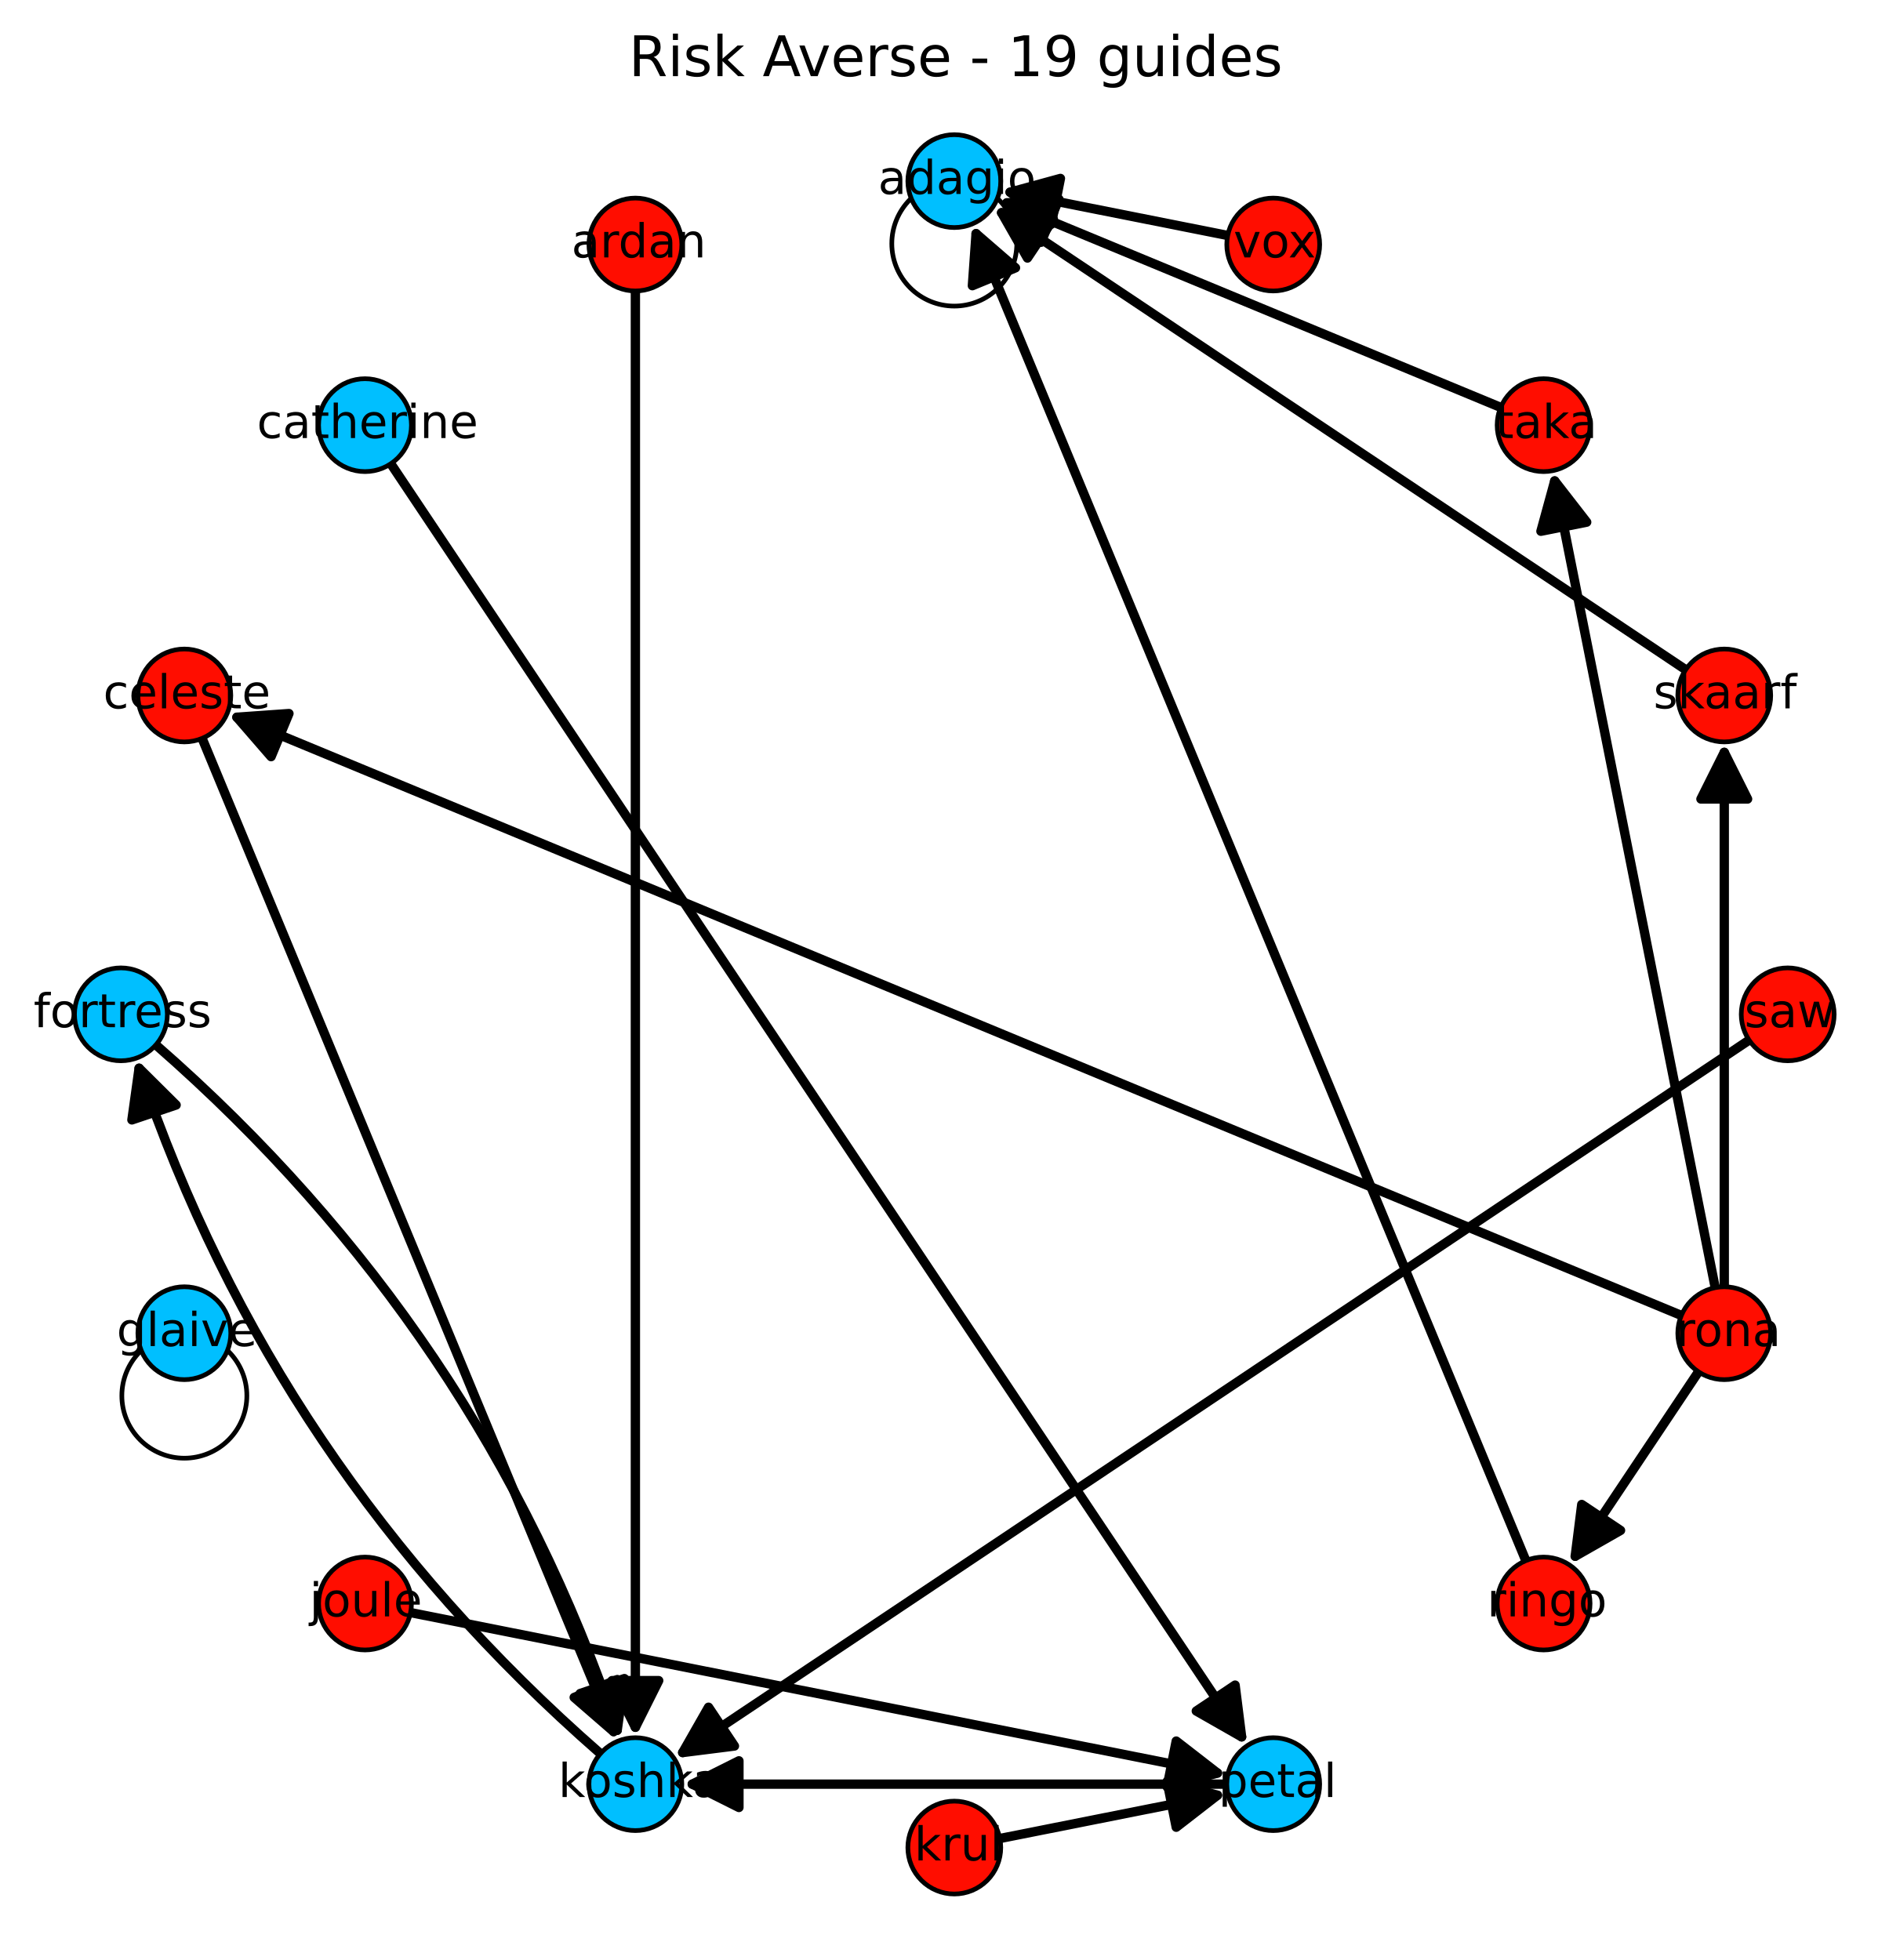
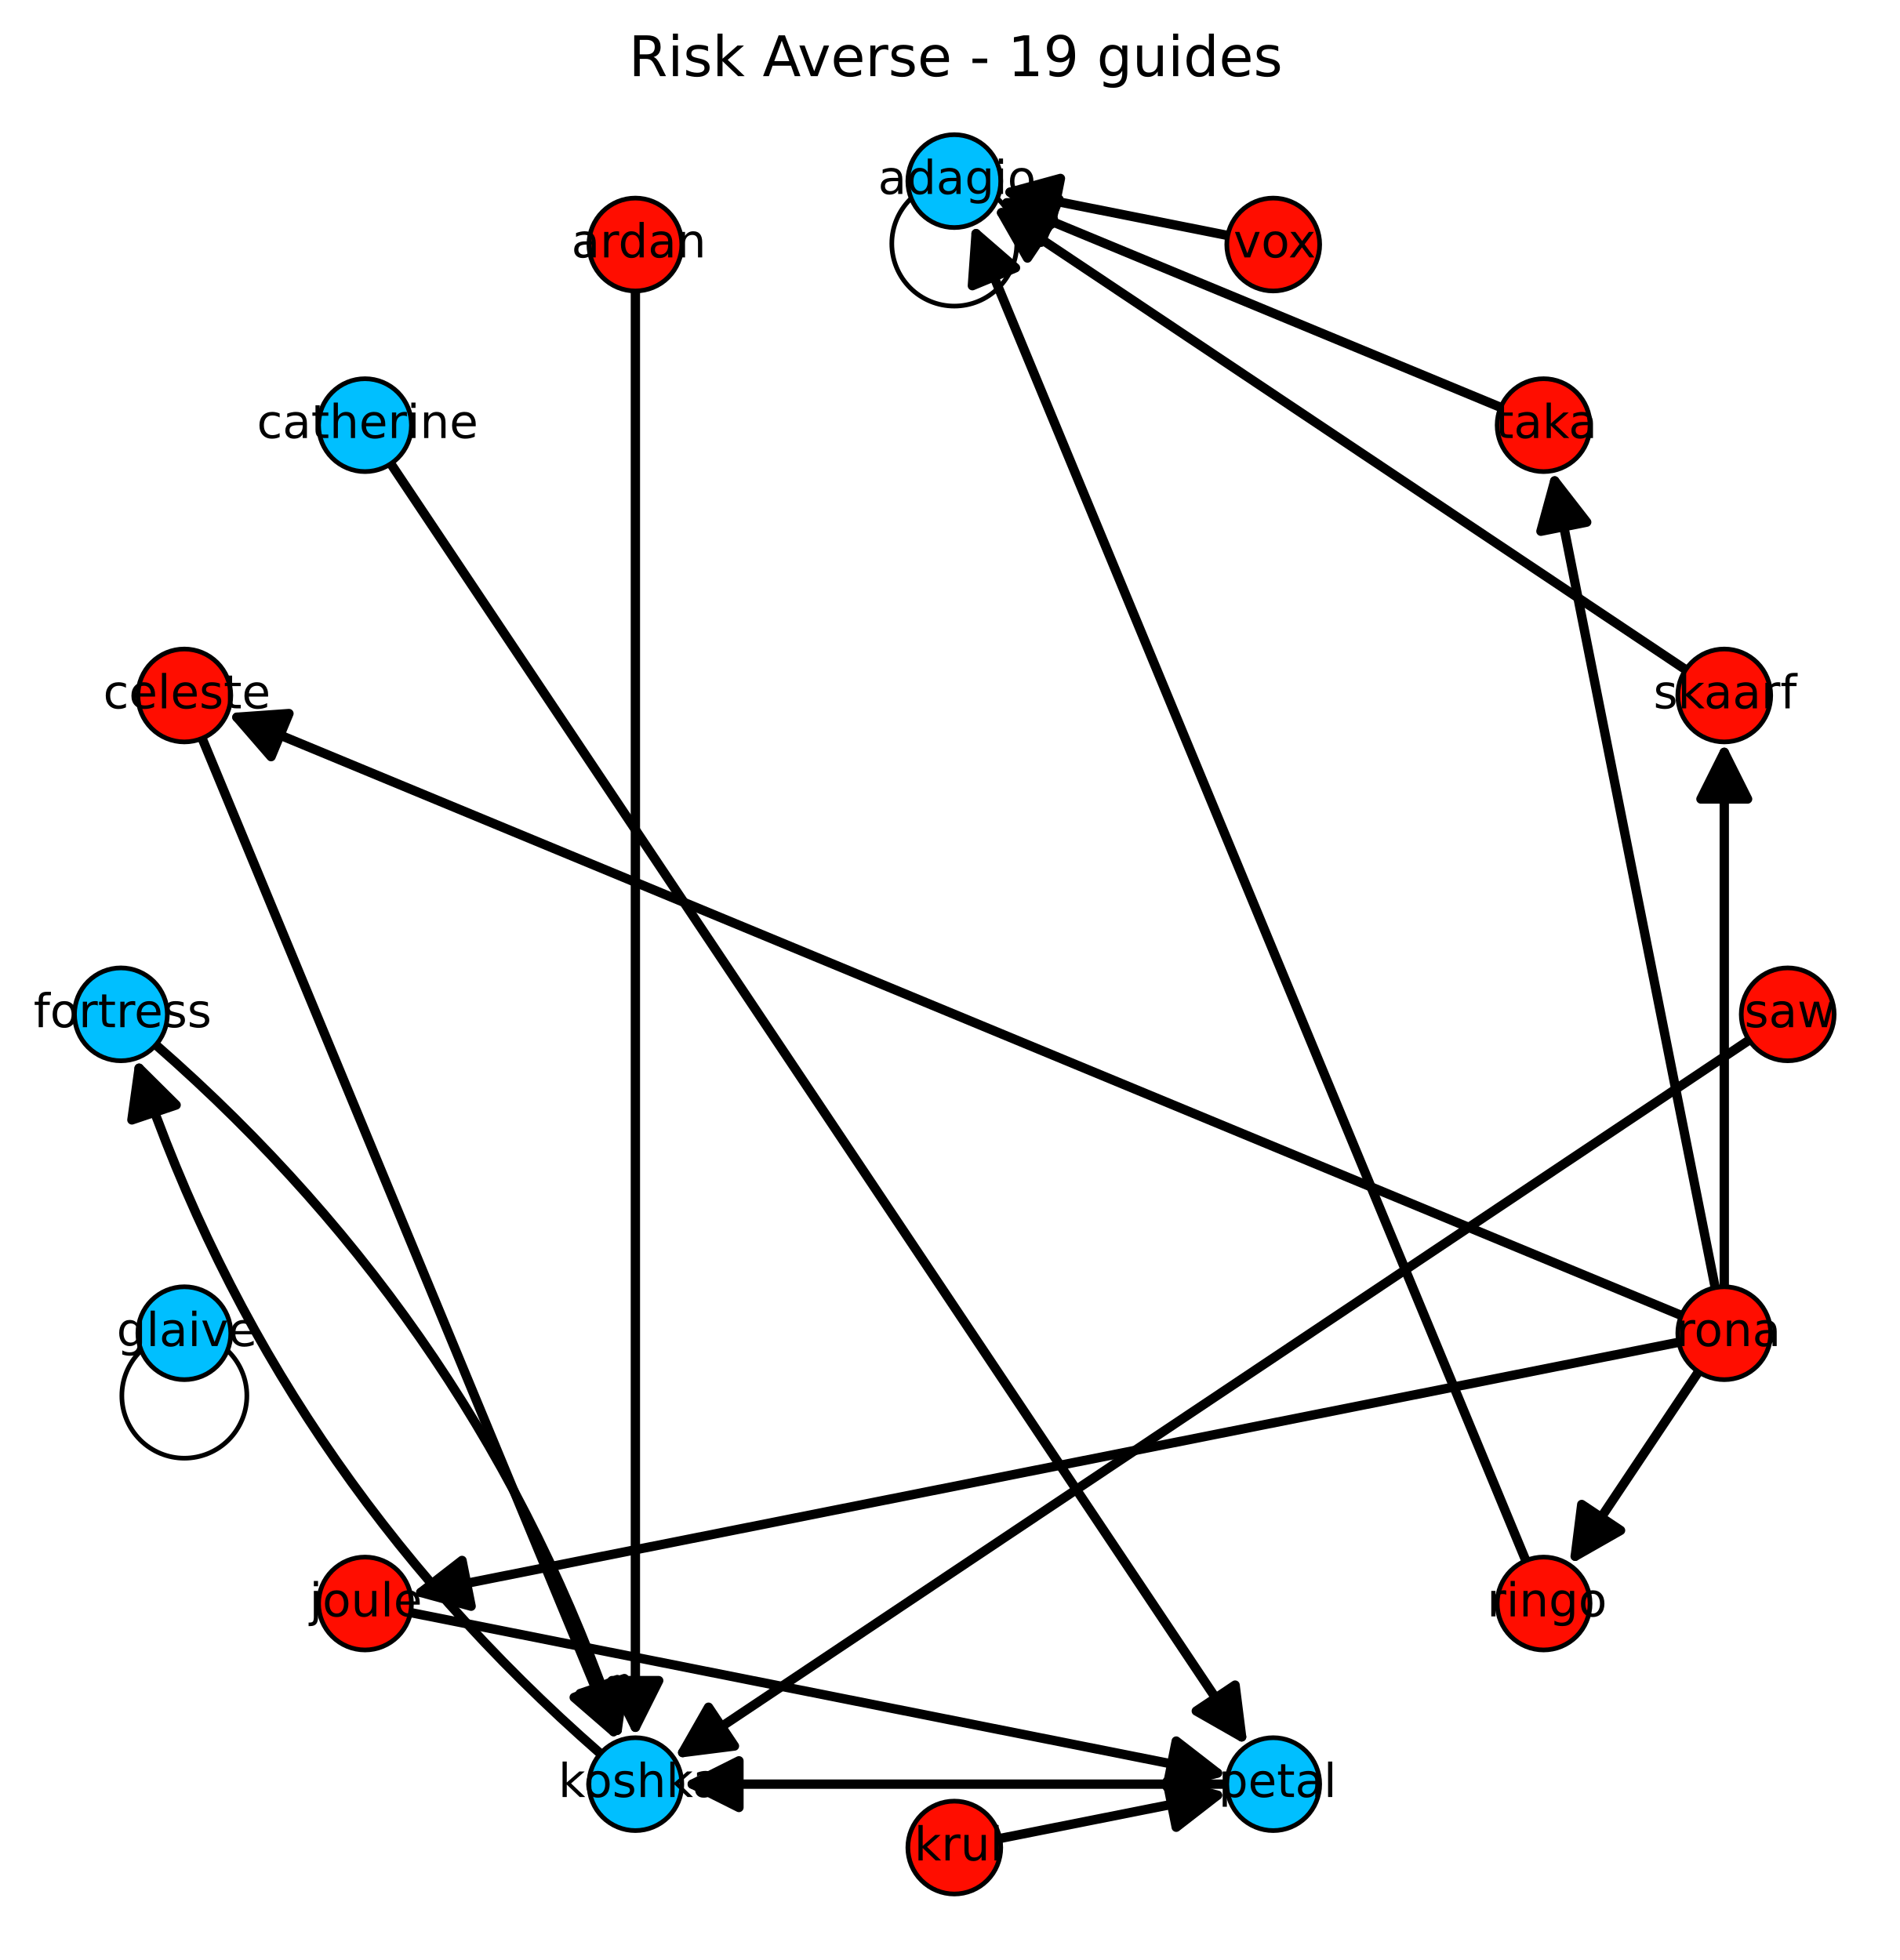
<svg xmlns="http://www.w3.org/2000/svg" xmlns:xlink="http://www.w3.org/1999/xlink" height="420pt" version="1.1" viewBox="0 0 407 420" width="407pt">
  <defs>
    <style type="text/css">
*{stroke-linecap:butt;stroke-linejoin:round;}
  </style>
  </defs>
  <g id="figure_1">
    <g id="patch_1">
      <path d=" M0 420.598 L407.695 420.598 L407.695 0 L0 0 z " style="fill:#ffffff;" />
    </g>
    <g id="axes_1">
      <g id="patch_2">
        <path d=" M8.415 413.398 L400.495 413.398 L400.495 21.318 L8.415 21.318 z " style="fill:#ffffff;" />
      </g>
      <g id="patch_3">
        <path clip-path="url(#pc581fc927e)" d=" M33.399 223.904 Q103.285 284.958 132.232 370.77" style="fill:none;stroke:#000000;stroke-linecap:round;stroke-width:2.0;" />
        <path clip-path="url(#pc581fc927e)" d=" M133.774 359.696 L132.232 370.77 L124.298 362.893 L133.774 359.696 z " style="stroke:#000000;stroke-linecap:round;stroke-width:2.0;" />
      </g>
      <g id="patch_4">
        <path clip-path="url(#pc581fc927e)" d=" M29.801 228.905 Q58.748 314.717 128.634 375.771" style="fill:none;stroke:#000000;stroke-linecap:round;stroke-width:2.0;" />
        <path clip-path="url(#pc581fc927e)" d=" M28.259 239.979 L29.801 228.905 L37.735 236.782 L28.259 239.979 z " style="stroke:#000000;stroke-linecap:round;stroke-width:2.0;" />
      </g>
      <g id="patch_5">
        <path clip-path="url(#pc581fc927e)" d=" M216.407 41.185 Q238.62 45.604 263.025 50.458" style="fill:none;stroke:#000000;stroke-linecap:round;stroke-width:2.0;" />
        <path clip-path="url(#pc581fc927e)" d=" M225.24 48.04 L216.407 41.185 L227.191 38.233 L225.24 48.04 z " style="stroke:#000000;stroke-linecap:round;stroke-width:2.0;" />
      </g>
      <g id="patch_6">
        <path clip-path="url(#pc581fc927e)" d=" M337.48 333.48 Q350.062 314.649 363.886 293.959" style="fill:none;stroke:#000000;stroke-linecap:round;stroke-width:2.0;" />
        <path clip-path="url(#pc581fc927e)" d=" M347.193 327.943 L337.48 333.48 L338.878 322.387 L347.193 327.943 z " style="stroke:#000000;stroke-linecap:round;stroke-width:2.0;" />
      </g>
      <g id="patch_7">
        <path clip-path="url(#pc581fc927e)" d=" M367.473 275.927 Q350.062 188.395 333.087 103.056" style="fill:none;stroke:#000000;stroke-linecap:round;stroke-width:2.0;" />
        <path clip-path="url(#pc581fc927e)" d=" M330.134 113.839 L333.087 103.056 L339.942 111.889 L330.134 113.839 z " style="stroke:#000000;stroke-linecap:round;stroke-width:2.0;" />
      </g>
      <g id="patch_8">
        <path clip-path="url(#pc581fc927e)" d=" M214.588 45.578 Q286.935 93.919 361.141 143.502" style="fill:none;stroke:#000000;stroke-linecap:round;stroke-width:2.0;" />
        <path clip-path="url(#pc581fc927e)" d=" M220.125 55.291 L214.588 45.578 L225.68 46.977 L220.125 55.291 z " style="stroke:#000000;stroke-linecap:round;stroke-width:2.0;" />
      </g>
      <g id="patch_9">
        <path clip-path="url(#pc581fc927e)" d=" M214.214 393.967 Q238.62 389.112 260.832 384.694" style="fill:none;stroke:#000000;stroke-linecap:round;stroke-width:2.0;" />
        <path clip-path="url(#pc581fc927e)" d=" M250.048 381.741 L260.832 384.694 L251.999 391.549 L250.048 381.741 z " style="stroke:#000000;stroke-linecap:round;stroke-width:2.0;" />
      </g>
      <g id="patch_10">
        <path clip-path="url(#pc581fc927e)" d=" M209.119 50.067 Q267.582 191.21 326.902 334.419" style="fill:none;stroke:#000000;stroke-linecap:round;stroke-width:2.0;" />
        <path clip-path="url(#pc581fc927e)" d=" M208.326 61.219 L209.119 50.067 L217.565 57.392 L208.326 61.219 z " style="stroke:#000000;stroke-linecap:round;stroke-width:2.0;" />
      </g>
      <g id="patch_11">
        <path clip-path="url(#pc581fc927e)" d=" M136.127 62.349 Q136.127 217.358 136.127 370.131" style="fill:none;stroke:#000000;stroke-linecap:round;stroke-width:2.0;" />
        <path clip-path="url(#pc581fc927e)" d=" M141.127 360.131 L136.127 370.131 L131.127 360.131 L141.127 360.131 z " style="stroke:#000000;stroke-linecap:round;stroke-width:2.0;" />
      </g>
      <g id="patch_12">
-         <path clip-path="url(#pc581fc927e)" d=" M215.714 43.471 Q267.582 64.956 321.517 87.296" style="fill:none;stroke:#000000;stroke-linecap:round;stroke-width:2.0;" />
-         <path clip-path="url(#pc581fc927e)" d=" M223.039 51.918 L215.714 43.471 L226.866 42.679 L223.039 51.918 z " style="stroke:#000000;stroke-linecap:round;stroke-width:2.0;" />
+         <path clip-path="url(#pc581fc927e)" d=" M369.414 275.736 Q369.414 217.358 369.414 161.216" style="fill:none;stroke:#000000;stroke-linecap:round;stroke-width:2.0;" />
+         <path clip-path="url(#pc581fc927e)" d=" M364.414 171.216 L369.414 161.216 L374.414 171.216 L364.414 171.216 z " style="stroke:#000000;stroke-linecap:round;stroke-width:2.0;" />
      </g>
      <g id="patch_13">
        <path clip-path="url(#pc581fc927e)" d=" M87.96 345.553 Q175.493 362.964 260.832 379.939" style="fill:none;stroke:#000000;stroke-linecap:round;stroke-width:2.0;" />
        <path clip-path="url(#pc581fc927e)" d=" M251.999 373.085 L260.832 379.939 L250.048 382.892 L251.999 373.085 z " style="stroke:#000000;stroke-linecap:round;stroke-width:2.0;" />
      </g>
      <g id="patch_14">
+         <path clip-path="url(#pc581fc927e)" d=" M215.714 43.471 Q267.582 64.956 321.517 87.296" style="fill:none;stroke:#000000;stroke-linecap:round;stroke-width:2.0;" />
+         <path clip-path="url(#pc581fc927e)" d=" M223.039 51.918 L215.714 43.471 L226.866 42.679 L223.039 51.918 z " style="stroke:#000000;stroke-linecap:round;stroke-width:2.0;" />
+       </g>
+       <g id="patch_15">
        <path clip-path="url(#pc581fc927e)" d=" M50.755 153.693 Q204.455 217.358 360.222 281.879" style="fill:none;stroke:#000000;stroke-linecap:round;stroke-width:2.0;" />
        <path clip-path="url(#pc581fc927e)" d=" M58.081 162.14 L50.755 153.693 L61.907 152.901 L58.081 162.14 z " style="stroke:#000000;stroke-linecap:round;stroke-width:2.0;" />
      </g>
-       <g id="patch_15">
+       <g id="patch_16">
        <path clip-path="url(#pc581fc927e)" d=" M148.313 382.317 Q204.455 382.317 262.834 382.317" style="fill:none;stroke:#000000;stroke-linecap:round;stroke-width:2.0;" />
        <path clip-path="url(#pc581fc927e)" d=" M158.313 387.317 L148.313 382.317 L158.313 377.317 L158.313 387.317 z " style="stroke:#000000;stroke-linecap:round;stroke-width:2.0;" />
      </g>
-       <g id="patch_16">
+       <g id="patch_17">
        <path clip-path="url(#pc581fc927e)" d=" M43.304 158.223 Q87.812 265.673 131.464 371.058" style="fill:none;stroke:#000000;stroke-linecap:round;stroke-width:2.0;" />
        <path clip-path="url(#pc581fc927e)" d=" M132.257 359.906 L131.464 371.058 L123.018 363.733 L132.257 359.906 z " style="stroke:#000000;stroke-linecap:round;stroke-width:2.0;" />
      </g>
-       <g id="patch_17">
-         <path clip-path="url(#pc581fc927e)" d=" M369.414 275.736 Q369.414 217.358 369.414 161.216" style="fill:none;stroke:#000000;stroke-linecap:round;stroke-width:2.0;" />
-         <path clip-path="url(#pc581fc927e)" d=" M364.414 171.216 L369.414 161.216 L374.414 171.216 L364.414 171.216 z " style="stroke:#000000;stroke-linecap:round;stroke-width:2.0;" />
-       </g>
      <g id="patch_18">
+         <path clip-path="url(#pc581fc927e)" d=" M90.153 341.235 Q223.808 314.649 359.655 287.627" style="fill:none;stroke:#000000;stroke-linecap:round;stroke-width:2.0;" />
+         <path clip-path="url(#pc581fc927e)" d=" M100.937 344.188 L90.153 341.235 L98.986 334.38 L100.937 344.188 z " style="stroke:#000000;stroke-linecap:round;stroke-width:2.0;" />
+       </g>
+       <g id="patch_19">
        <path clip-path="url(#pc581fc927e)" d=" M146.26 375.547 Q259.566 299.837 374.732 222.886" style="fill:none;stroke:#000000;stroke-linecap:round;stroke-width:2.0;" />
        <path clip-path="url(#pc581fc927e)" d=" M157.352 374.148 L146.26 375.547 L151.797 365.834 L157.352 374.148 z " style="stroke:#000000;stroke-linecap:round;stroke-width:2.0;" />
      </g>
-       <g id="patch_19">
+       <g id="patch_20">
        <path clip-path="url(#pc581fc927e)" d=" M83.73 99.377 Q175.493 236.711 266.013 372.184" style="fill:none;stroke:#000000;stroke-linecap:round;stroke-width:2.0;" />
        <path clip-path="url(#pc581fc927e)" d=" M264.615 361.092 L266.013 372.184 L256.3 366.648 L264.615 361.092 z " style="stroke:#000000;stroke-linecap:round;stroke-width:2.0;" />
      </g>
      <g id="matplotlib.axis_1" />
      <g id="matplotlib.axis_2" />
      <g id="text_1">
        <defs>
          <path id="BitstreamVeraSans-Roman-20" />
          <path d=" M12.406 8.297 L28.516 8.297 L28.516 63.922 L10.984 60.406 L10.984 69.391 L28.422 72.906 L38.281 72.906 L38.281 8.297 L54.391 8.297 L54.391 0 L12.406 0 z " id="BitstreamVeraSans-Roman-31" />
          <path d=" M10.984 1.516 L10.984 10.5 Q14.703 8.734 18.5 7.812 Q22.312 6.891 25.984 6.891 Q35.75 6.891 40.891 13.453 Q46.047 20.016 46.781 33.406 Q43.953 29.203 39.594 26.953 Q35.25 24.703 29.984 24.703 Q19.047 24.703 12.672 31.312 Q6.297 37.938 6.297 49.422 Q6.297 60.641 12.938 67.422 Q19.578 74.219 30.609 74.219 Q43.266 74.219 49.922 64.516 Q56.594 54.828 56.594 36.375 Q56.594 19.141 48.406 8.859 Q40.234 -1.422 26.422 -1.422 Q22.703 -1.422 18.891 -0.688 Q15.094 0.047 10.984 1.516 M30.609 32.422 Q37.25 32.422 41.125 36.953 Q45.016 41.5 45.016 49.422 Q45.016 57.281 41.125 61.844 Q37.25 66.406 30.609 66.406 Q23.969 66.406 20.094 61.844 Q16.219 57.281 16.219 49.422 Q16.219 41.5 20.094 36.953 Q23.969 32.422 30.609 32.422" id="BitstreamVeraSans-Roman-39" />
          <path d=" M9.078 75.984 L18.109 75.984 L18.109 31.109 L44.922 54.688 L56.391 54.688 L27.391 29.109 L57.625 0 L45.906 0 L18.109 26.703 L18.109 0 L9.078 0 z " id="BitstreamVeraSans-Roman-6b" />
          <path d=" M56.203 29.594 L56.203 25.203 L14.891 25.203 Q15.484 15.922 20.484 11.062 Q25.484 6.203 34.422 6.203 Q39.594 6.203 44.453 7.469 Q49.312 8.734 54.109 11.281 L54.109 2.781 Q49.266 0.734 44.188 -0.344 Q39.109 -1.422 33.891 -1.422 Q20.797 -1.422 13.156 6.188 Q5.516 13.812 5.516 26.812 Q5.516 40.234 12.766 48.109 Q20.016 56 32.328 56 Q43.359 56 49.781 48.891 Q56.203 41.797 56.203 29.594 M47.219 32.234 Q47.125 39.594 43.094 43.984 Q39.062 48.391 32.422 48.391 Q24.906 48.391 20.391 44.141 Q15.875 39.891 15.188 32.172 z " id="BitstreamVeraSans-Roman-65" />
          <path d=" M44.391 34.188 Q47.562 33.109 50.562 29.594 Q53.562 26.078 56.594 19.922 L66.609 0 L56 0 L46.688 18.703 Q43.062 26.031 39.672 28.422 Q36.281 30.812 30.422 30.812 L19.672 30.812 L19.672 0 L9.812 0 L9.812 72.906 L32.078 72.906 Q44.578 72.906 50.734 67.672 Q56.891 62.453 56.891 51.906 Q56.891 45.016 53.688 40.469 Q50.484 35.938 44.391 34.188 M19.672 64.797 L19.672 38.922 L32.078 38.922 Q39.203 38.922 42.844 42.219 Q46.484 45.516 46.484 51.906 Q46.484 58.297 42.844 61.547 Q39.203 64.797 32.078 64.797 z " id="BitstreamVeraSans-Roman-52" />
          <path d=" M9.422 54.688 L18.406 54.688 L18.406 0 L9.422 0 z  M9.422 75.984 L18.406 75.984 L18.406 64.594 L9.422 64.594 z " id="BitstreamVeraSans-Roman-69" />
          <path d=" M4.891 31.391 L31.203 31.391 L31.203 23.391 L4.891 23.391 z " id="BitstreamVeraSans-Roman-2d" />
          <path d=" M34.188 63.188 L20.797 26.906 L47.609 26.906 z  M28.609 72.906 L39.797 72.906 L67.578 0 L57.328 0 L50.688 18.703 L17.828 18.703 L11.188 0 L0.781 0 z " id="BitstreamVeraSans-Roman-41" />
          <path d=" M2.984 54.688 L12.5 54.688 L29.594 8.797 L46.688 54.688 L56.203 54.688 L35.688 0 L23.484 0 z " id="BitstreamVeraSans-Roman-76" />
          <path d=" M45.406 46.391 L45.406 75.984 L54.391 75.984 L54.391 0 L45.406 0 L45.406 8.203 Q42.578 3.328 38.25 0.953 Q33.938 -1.422 27.875 -1.422 Q17.969 -1.422 11.734 6.484 Q5.516 14.406 5.516 27.297 Q5.516 40.188 11.734 48.094 Q17.969 56 27.875 56 Q33.938 56 38.25 53.625 Q42.578 51.266 45.406 46.391 M14.797 27.297 Q14.797 17.391 18.875 11.75 Q22.953 6.109 30.078 6.109 Q37.203 6.109 41.297 11.75 Q45.406 17.391 45.406 27.297 Q45.406 37.203 41.297 42.844 Q37.203 48.484 30.078 48.484 Q22.953 48.484 18.875 42.844 Q14.797 37.203 14.797 27.297" id="BitstreamVeraSans-Roman-64" />
          <path d=" M45.406 27.984 Q45.406 37.75 41.375 43.109 Q37.359 48.484 30.078 48.484 Q22.859 48.484 18.828 43.109 Q14.797 37.75 14.797 27.984 Q14.797 18.266 18.828 12.891 Q22.859 7.516 30.078 7.516 Q37.359 7.516 41.375 12.891 Q45.406 18.266 45.406 27.984 M54.391 6.781 Q54.391 -7.172 48.188 -13.984 Q42 -20.797 29.203 -20.797 Q24.469 -20.797 20.266 -20.094 Q16.062 -19.391 12.109 -17.922 L12.109 -9.188 Q16.062 -11.328 19.922 -12.344 Q23.781 -13.375 27.781 -13.375 Q36.625 -13.375 41.016 -8.766 Q45.406 -4.156 45.406 5.172 L45.406 9.625 Q42.625 4.781 38.281 2.391 Q33.938 0 27.875 0 Q17.828 0 11.672 7.656 Q5.516 15.328 5.516 27.984 Q5.516 40.672 11.672 48.328 Q17.828 56 27.875 56 Q33.938 56 38.281 53.609 Q42.625 51.219 45.406 46.391 L45.406 54.688 L54.391 54.688 z " id="BitstreamVeraSans-Roman-67" />
          <path d=" M8.5 21.578 L8.5 54.688 L17.484 54.688 L17.484 21.922 Q17.484 14.156 20.5 10.266 Q23.531 6.391 29.594 6.391 Q36.859 6.391 41.078 11.031 Q45.312 15.672 45.312 23.688 L45.312 54.688 L54.297 54.688 L54.297 0 L45.312 0 L45.312 8.406 Q42.047 3.422 37.719 1 Q33.406 -1.422 27.688 -1.422 Q18.266 -1.422 13.375 4.438 Q8.5 10.297 8.5 21.578" id="BitstreamVeraSans-Roman-75" />
          <path d=" M41.109 46.297 Q39.594 47.172 37.812 47.578 Q36.031 48 33.891 48 Q26.266 48 22.188 43.047 Q18.109 38.094 18.109 28.812 L18.109 0 L9.078 0 L9.078 54.688 L18.109 54.688 L18.109 46.188 Q20.953 51.172 25.484 53.578 Q30.031 56 36.531 56 Q37.453 56 38.578 55.875 Q39.703 55.766 41.062 55.516 z " id="BitstreamVeraSans-Roman-72" />
          <path d=" M44.281 53.078 L44.281 44.578 Q40.484 46.531 36.375 47.5 Q32.281 48.484 27.875 48.484 Q21.188 48.484 17.844 46.438 Q14.5 44.391 14.5 40.281 Q14.5 37.156 16.891 35.375 Q19.281 33.594 26.516 31.984 L29.594 31.297 Q39.156 29.25 43.188 25.516 Q47.219 21.781 47.219 15.094 Q47.219 7.469 41.188 3.016 Q35.156 -1.422 24.609 -1.422 Q20.219 -1.422 15.453 -0.562 Q10.688 0.297 5.422 2 L5.422 11.281 Q10.406 8.688 15.234 7.391 Q20.062 6.109 24.812 6.109 Q31.156 6.109 34.562 8.281 Q37.984 10.453 37.984 14.406 Q37.984 18.062 35.516 20.016 Q33.062 21.969 24.703 23.781 L21.578 24.516 Q13.234 26.266 9.516 29.906 Q5.812 33.547 5.812 39.891 Q5.812 47.609 11.281 51.797 Q16.75 56 26.812 56 Q31.781 56 36.172 55.266 Q40.578 54.547 44.281 53.078" id="BitstreamVeraSans-Roman-73" />
        </defs>
        <g transform="translate(134.7008 16.31812)scale(0.12 -0.12)">
          <use xlink:href="#BitstreamVeraSans-Roman-52" />
          <use x="69.482" xlink:href="#BitstreamVeraSans-Roman-69" />
          <use x="97.266" xlink:href="#BitstreamVeraSans-Roman-73" />
          <use x="149.365" xlink:href="#BitstreamVeraSans-Roman-6b" />
          <use x="207.275" xlink:href="#BitstreamVeraSans-Roman-20" />
          <use x="239.062" xlink:href="#BitstreamVeraSans-Roman-41" />
          <use x="301.596" xlink:href="#BitstreamVeraSans-Roman-76" />
          <use x="360.775" xlink:href="#BitstreamVeraSans-Roman-65" />
          <use x="422.299" xlink:href="#BitstreamVeraSans-Roman-72" />
          <use x="463.412" xlink:href="#BitstreamVeraSans-Roman-73" />
          <use x="515.512" xlink:href="#BitstreamVeraSans-Roman-65" />
          <use x="577.035" xlink:href="#BitstreamVeraSans-Roman-20" />
          <use x="608.822" xlink:href="#BitstreamVeraSans-Roman-2d" />
          <use x="644.906" xlink:href="#BitstreamVeraSans-Roman-20" />
          <use x="676.693" xlink:href="#BitstreamVeraSans-Roman-31" />
          <use x="740.316" xlink:href="#BitstreamVeraSans-Roman-39" />
          <use x="803.939" xlink:href="#BitstreamVeraSans-Roman-20" />
          <use x="835.727" xlink:href="#BitstreamVeraSans-Roman-67" />
          <use x="899.203" xlink:href="#BitstreamVeraSans-Roman-75" />
          <use x="962.582" xlink:href="#BitstreamVeraSans-Roman-69" />
          <use x="990.365" xlink:href="#BitstreamVeraSans-Roman-64" />
          <use x="1053.842" xlink:href="#BitstreamVeraSans-Roman-65" />
          <use x="1115.365" xlink:href="#BitstreamVeraSans-Roman-73" />
        </g>
      </g>
-       <g id="patch_20">
+       <g id="patch_21">
        <path clip-path="url(#pc581fc927e)" d=" M39.497 312.469 C43.048 312.469 46.455 311.058 48.966 308.547 C51.477 306.035 52.888 302.629 52.888 299.078 C52.888 295.526 51.477 292.12 48.966 289.608 C46.455 287.097 43.048 285.686 39.497 285.686 C35.945 285.686 32.539 287.097 30.028 289.608 C27.517 292.12 26.105 295.526 26.105 299.078 C26.105 302.629 27.517 306.035 30.028 308.547 C32.539 311.058 35.945 312.469 39.497 312.469 L39.497 312.469" style="fill:none;stroke:#000000;stroke-linejoin:miter;" />
      </g>
-       <g id="patch_21">
+       <g id="patch_22">
        <path clip-path="url(#pc581fc927e)" d=" M204.455 65.591 C208.007 65.591 211.413 64.18 213.925 61.668 C216.436 59.157 217.847 55.751 217.847 52.199 C217.847 48.648 216.436 45.242 213.925 42.73 C211.413 40.219 208.007 38.808 204.455 38.808 C200.904 38.808 197.498 40.219 194.986 42.73 C192.475 45.242 191.064 48.648 191.064 52.199 C191.064 55.751 192.475 59.157 194.986 61.668 C197.498 64.18 200.904 65.591 204.455 65.591 L204.455 65.591" style="fill:none;stroke:#000000;stroke-linejoin:miter;" />
      </g>
-       <g id="patch_22">
+       <g id="patch_23">
        <path d=" M204.455 48.758 C207.094 48.758 209.625 47.71 211.491 45.844 C213.357 43.978 214.405 41.447 214.405 38.808 C214.405 36.169 213.357 33.638 211.491 31.772 C209.625 29.907 207.094 28.858 204.455 28.858 C201.817 28.858 199.286 29.907 197.42 31.772 C195.554 33.638 194.505 36.169 194.505 38.808 C194.505 41.447 195.554 43.978 197.42 45.844 C199.286 47.71 201.817 48.758 204.455 48.758 z " style="fill:#00bfff;stroke:#000000;stroke-linejoin:miter;" />
      </g>
-       <g id="patch_23">
+       <g id="patch_24">
        <path d=" M78.202 101.054 C80.84 101.054 83.371 100.006 85.237 98.14 C87.103 96.274 88.152 93.743 88.152 91.104 C88.152 88.465 87.103 85.934 85.237 84.069 C83.371 82.203 80.84 81.154 78.202 81.154 C75.563 81.154 73.032 82.203 71.166 84.069 C69.3 85.934 68.252 88.465 68.252 91.104 C68.252 93.743 69.3 96.274 71.166 98.14 C73.032 100.006 75.563 101.054 78.202 101.054 z " style="fill:#00bfff;stroke:#000000;stroke-linejoin:miter;" />
      </g>
-       <g id="patch_24">
+       <g id="patch_25">
        <path d=" M136.127 392.267 C138.766 392.267 141.297 391.218 143.163 389.353 C145.029 387.487 146.077 384.956 146.077 382.317 C146.077 379.678 145.029 377.147 143.163 375.281 C141.297 373.415 138.766 372.367 136.127 372.367 C133.489 372.367 130.958 373.415 129.092 375.281 C127.226 377.147 126.177 379.678 126.177 382.317 C126.177 384.956 127.226 387.487 129.092 389.353 C130.958 391.218 133.489 392.267 136.127 392.267 z " style="fill:#00bfff;stroke:#000000;stroke-linejoin:miter;" />
      </g>
-       <g id="patch_25">
+       <g id="patch_26">
        <path d=" M272.784 392.267 C275.422 392.267 277.953 391.218 279.819 389.353 C281.685 387.487 282.734 384.956 282.734 382.317 C282.734 379.678 281.685 377.147 279.819 375.281 C277.953 373.415 275.422 372.367 272.784 372.367 C270.145 372.367 267.614 373.415 265.748 375.281 C263.882 377.147 262.834 379.678 262.834 382.317 C262.834 384.956 263.882 387.487 265.748 389.353 C267.614 391.218 270.145 392.267 272.784 392.267 z " style="fill:#00bfff;stroke:#000000;stroke-linejoin:miter;" />
      </g>
-       <g id="patch_26">
+       <g id="patch_27">
        <path d=" M39.497 295.636 C42.136 295.636 44.667 294.588 46.532 292.722 C48.398 290.856 49.447 288.325 49.447 285.686 C49.447 283.047 48.398 280.516 46.532 278.651 C44.667 276.785 42.136 275.736 39.497 275.736 C36.858 275.736 34.327 276.785 32.461 278.651 C30.595 280.516 29.547 283.047 29.547 285.686 C29.547 288.325 30.595 290.856 32.461 292.722 C34.327 294.588 36.858 295.636 39.497 295.636 z " style="fill:#00bfff;stroke:#000000;stroke-linejoin:miter;" />
      </g>
-       <g id="patch_27">
+       <g id="patch_28">
        <path d=" M25.905 227.308 C28.544 227.308 31.075 226.26 32.941 224.394 C34.807 222.528 35.855 219.997 35.855 217.358 C35.855 214.719 34.807 212.188 32.941 210.322 C31.075 208.457 28.544 207.408 25.905 207.408 C23.267 207.408 20.736 208.457 18.87 210.322 C17.004 212.188 15.956 214.719 15.956 217.358 C15.956 219.997 17.004 222.528 18.87 224.394 C20.736 226.26 23.267 227.308 25.905 227.308 z " style="fill:#00bfff;stroke:#000000;stroke-linejoin:miter;" />
      </g>
-       <g id="patch_28">
+       <g id="patch_29">
        <path d=" M136.127 62.349 C138.766 62.349 141.297 61.301 143.163 59.435 C145.029 57.569 146.077 55.038 146.077 52.399 C146.077 49.761 145.029 47.23 143.163 45.364 C141.297 43.498 138.766 42.449 136.127 42.449 C133.489 42.449 130.958 43.498 129.092 45.364 C127.226 47.23 126.177 49.761 126.177 52.399 C126.177 55.038 127.226 57.569 129.092 59.435 C130.958 61.301 133.489 62.349 136.127 62.349 z " style="fill:#ff0d00;stroke:#000000;stroke-linejoin:miter;" />
      </g>
-       <g id="patch_29">
+       <g id="patch_30">
        <path d=" M272.784 62.349 C275.422 62.349 277.953 61.301 279.819 59.435 C281.685 57.569 282.734 55.038 282.734 52.399 C282.734 49.761 281.685 47.23 279.819 45.364 C277.953 43.498 275.422 42.449 272.784 42.449 C270.145 42.449 267.614 43.498 265.748 45.364 C263.882 47.23 262.834 49.761 262.834 52.399 C262.834 55.038 263.882 57.569 265.748 59.435 C267.614 61.301 270.145 62.349 272.784 62.349 z " style="fill:#ff0d00;stroke:#000000;stroke-linejoin:miter;" />
      </g>
-       <g id="patch_30">
+       <g id="patch_31">
        <path d=" M204.455 405.858 C207.094 405.858 209.625 404.81 211.491 402.944 C213.357 401.078 214.405 398.547 214.405 395.908 C214.405 393.269 213.357 390.738 211.491 388.872 C209.625 387.007 207.094 385.958 204.455 385.958 C201.817 385.958 199.286 387.007 197.42 388.872 C195.554 390.738 194.505 393.269 194.505 395.908 C194.505 398.547 195.554 401.078 197.42 402.944 C199.286 404.81 201.817 405.858 204.455 405.858 z " style="fill:#ff0d00;stroke:#000000;stroke-linejoin:miter;" />
      </g>
-       <g id="patch_31">
+       <g id="patch_32">
        <path d=" M39.497 158.98 C42.136 158.98 44.667 157.932 46.532 156.066 C48.398 154.2 49.447 151.669 49.447 149.03 C49.447 146.391 48.398 143.86 46.532 141.994 C44.667 140.128 42.136 139.08 39.497 139.08 C36.858 139.08 34.327 140.128 32.461 141.994 C30.595 143.86 29.547 146.391 29.547 149.03 C29.547 151.669 30.595 154.2 32.461 156.066 C34.327 157.932 36.858 158.98 39.497 158.98 z " style="fill:#ff0d00;stroke:#000000;stroke-linejoin:miter;" />
      </g>
-       <g id="patch_32">
+       <g id="patch_33">
        <path d=" M330.709 353.562 C333.348 353.562 335.879 352.514 337.745 350.648 C339.611 348.782 340.659 346.251 340.659 343.612 C340.659 340.973 339.611 338.442 337.745 336.576 C335.879 334.71 333.348 333.662 330.709 333.662 C328.071 333.662 325.54 334.71 323.674 336.576 C321.808 338.442 320.759 340.973 320.759 343.612 C320.759 346.251 321.808 348.782 323.674 350.648 C325.54 352.514 328.071 353.562 330.709 353.562 z " style="fill:#ff0d00;stroke:#000000;stroke-linejoin:miter;" />
      </g>
-       <g id="patch_33">
+       <g id="patch_34">
        <path d=" M369.414 158.98 C372.053 158.98 374.584 157.932 376.45 156.066 C378.316 154.2 379.364 151.669 379.364 149.03 C379.364 146.391 378.316 143.86 376.45 141.994 C374.584 140.128 372.053 139.08 369.414 139.08 C366.775 139.08 364.244 140.128 362.378 141.994 C360.513 143.86 359.464 146.391 359.464 149.03 C359.464 151.669 360.513 154.2 362.378 156.066 C364.244 157.932 366.775 158.98 369.414 158.98 z " style="fill:#ff0d00;stroke:#000000;stroke-linejoin:miter;" />
      </g>
-       <g id="patch_34">
+       <g id="patch_35">
        <path d=" M330.709 101.054 C333.348 101.054 335.879 100.006 337.745 98.14 C339.611 96.274 340.659 93.743 340.659 91.104 C340.659 88.465 339.611 85.934 337.745 84.069 C335.879 82.203 333.348 81.154 330.709 81.154 C328.071 81.154 325.54 82.203 323.674 84.069 C321.808 85.934 320.759 88.465 320.759 91.104 C320.759 93.743 321.808 96.274 323.674 98.14 C325.54 100.006 328.071 101.054 330.709 101.054 z " style="fill:#ff0d00;stroke:#000000;stroke-linejoin:miter;" />
      </g>
-       <g id="patch_35">
+       <g id="patch_36">
        <path d=" M369.414 295.636 C372.053 295.636 374.584 294.588 376.45 292.722 C378.316 290.856 379.364 288.325 379.364 285.686 C379.364 283.047 378.316 280.516 376.45 278.651 C374.584 276.785 372.053 275.736 369.414 275.736 C366.775 275.736 364.244 276.785 362.378 278.651 C360.513 280.516 359.464 283.047 359.464 285.686 C359.464 288.325 360.513 290.856 362.378 292.722 C364.244 294.588 366.775 295.636 369.414 295.636 z " style="fill:#ff0d00;stroke:#000000;stroke-linejoin:miter;" />
      </g>
-       <g id="patch_36">
+       <g id="patch_37">
        <path d=" M383.005 227.308 C385.644 227.308 388.175 226.26 390.041 224.394 C391.907 222.528 392.955 219.997 392.955 217.358 C392.955 214.719 391.907 212.188 390.041 210.322 C388.175 208.457 385.644 207.408 383.005 207.408 C380.367 207.408 377.836 208.457 375.97 210.322 C374.104 212.188 373.055 214.719 373.055 217.358 C373.055 219.997 374.104 222.528 375.97 224.394 C377.836 226.26 380.367 227.308 383.005 227.308 z " style="fill:#ff0d00;stroke:#000000;stroke-linejoin:miter;" />
      </g>
-       <g id="patch_37">
+       <g id="patch_38">
        <path d=" M78.202 353.562 C80.84 353.562 83.371 352.514 85.237 350.648 C87.103 348.782 88.152 346.251 88.152 343.612 C88.152 340.973 87.103 338.442 85.237 336.576 C83.371 334.71 80.84 333.662 78.202 333.662 C75.563 333.662 73.032 334.71 71.166 336.576 C69.3 338.442 68.252 340.973 68.252 343.612 C68.252 346.251 69.3 348.782 71.166 350.648 C73.032 352.514 75.563 353.562 78.202 353.562 z " style="fill:#ff0d00;stroke:#000000;stroke-linejoin:miter;" />
      </g>
      <g id="text_2">
        <defs>
          <path d=" M30.609 48.391 Q23.391 48.391 19.188 42.75 Q14.984 37.109 14.984 27.297 Q14.984 17.484 19.156 11.844 Q23.344 6.203 30.609 6.203 Q37.797 6.203 41.984 11.859 Q46.188 17.531 46.188 27.297 Q46.188 37.016 41.984 42.703 Q37.797 48.391 30.609 48.391 M30.609 56 Q42.328 56 49.016 48.375 Q55.719 40.766 55.719 27.297 Q55.719 13.875 49.016 6.219 Q42.328 -1.422 30.609 -1.422 Q18.844 -1.422 12.172 6.219 Q5.516 13.875 5.516 27.297 Q5.516 40.766 12.172 48.375 Q18.844 56 30.609 56" id="BitstreamVeraSans-Roman-6f" />
          <path d=" M34.281 27.484 Q23.391 27.484 19.188 25 Q14.984 22.516 14.984 16.5 Q14.984 11.719 18.141 8.906 Q21.297 6.109 26.703 6.109 Q34.188 6.109 38.703 11.406 Q43.219 16.703 43.219 25.484 L43.219 27.484 z  M52.203 31.203 L52.203 0 L43.219 0 L43.219 8.297 Q40.141 3.328 35.547 0.953 Q30.953 -1.422 24.312 -1.422 Q15.922 -1.422 10.953 3.297 Q6 8.016 6 15.922 Q6 25.141 12.172 29.828 Q18.359 34.516 30.609 34.516 L43.219 34.516 L43.219 35.406 Q43.219 41.609 39.141 45 Q35.062 48.391 27.688 48.391 Q23 48.391 18.547 47.266 Q14.109 46.141 10.016 43.891 L10.016 52.203 Q14.938 54.109 19.578 55.047 Q24.219 56 28.609 56 Q40.484 56 46.344 49.844 Q52.203 43.703 52.203 31.203" id="BitstreamVeraSans-Roman-61" />
        </defs>
        <g transform="translate(188.1039 41.5675)scale(0.1 -0.1)">
          <use xlink:href="#BitstreamVeraSans-Roman-61" />
          <use x="61.279" xlink:href="#BitstreamVeraSans-Roman-64" />
          <use x="124.756" xlink:href="#BitstreamVeraSans-Roman-61" />
          <use x="186.035" xlink:href="#BitstreamVeraSans-Roman-67" />
          <use x="249.512" xlink:href="#BitstreamVeraSans-Roman-69" />
          <use x="277.295" xlink:href="#BitstreamVeraSans-Roman-6f" />
        </g>
      </g>
      <g id="text_3">
        <defs>
          <path d=" M54.891 33.016 L54.891 0 L45.906 0 L45.906 32.719 Q45.906 40.484 42.875 44.328 Q39.844 48.188 33.797 48.188 Q26.516 48.188 22.312 43.547 Q18.109 38.922 18.109 30.906 L18.109 0 L9.078 0 L9.078 54.688 L18.109 54.688 L18.109 46.188 Q21.344 51.125 25.703 53.562 Q30.078 56 35.797 56 Q45.219 56 50.047 50.172 Q54.891 44.344 54.891 33.016" id="BitstreamVeraSans-Roman-6e" />
        </defs>
        <g transform="translate(122.4125 55.15881)scale(0.1 -0.1)">
          <use xlink:href="#BitstreamVeraSans-Roman-61" />
          <use x="61.279" xlink:href="#BitstreamVeraSans-Roman-72" />
          <use x="100.643" xlink:href="#BitstreamVeraSans-Roman-64" />
          <use x="164.119" xlink:href="#BitstreamVeraSans-Roman-61" />
          <use x="225.398" xlink:href="#BitstreamVeraSans-Roman-6e" />
        </g>
      </g>
      <g id="text_4">
        <defs>
          <path d=" M18.312 70.219 L18.312 54.688 L36.812 54.688 L36.812 47.703 L18.312 47.703 L18.312 18.016 Q18.312 11.328 20.141 9.422 Q21.969 7.516 27.594 7.516 L36.812 7.516 L36.812 0 L27.594 0 Q17.188 0 13.234 3.875 Q9.281 7.766 9.281 18.016 L9.281 47.703 L2.688 47.703 L2.688 54.688 L9.281 54.688 L9.281 70.219 z " id="BitstreamVeraSans-Roman-74" />
          <path d=" M54.891 33.016 L54.891 0 L45.906 0 L45.906 32.719 Q45.906 40.484 42.875 44.328 Q39.844 48.188 33.797 48.188 Q26.516 48.188 22.312 43.547 Q18.109 38.922 18.109 30.906 L18.109 0 L9.078 0 L9.078 75.984 L18.109 75.984 L18.109 46.188 Q21.344 51.125 25.703 53.562 Q30.078 56 35.797 56 Q45.219 56 50.047 50.172 Q54.891 44.344 54.891 33.016" id="BitstreamVeraSans-Roman-68" />
          <path d=" M48.781 52.594 L48.781 44.188 Q44.969 46.297 41.141 47.344 Q37.312 48.391 33.406 48.391 Q24.656 48.391 19.812 42.844 Q14.984 37.312 14.984 27.297 Q14.984 17.281 19.812 11.734 Q24.656 6.203 33.406 6.203 Q37.312 6.203 41.141 7.25 Q44.969 8.297 48.781 10.406 L48.781 2.094 Q45.016 0.344 40.984 -0.531 Q36.969 -1.422 32.422 -1.422 Q20.062 -1.422 12.781 6.344 Q5.516 14.109 5.516 27.297 Q5.516 40.672 12.859 48.328 Q20.219 56 33.016 56 Q37.156 56 41.109 55.141 Q45.062 54.297 48.781 52.594" id="BitstreamVeraSans-Roman-63" />
        </defs>
        <g transform="translate(55.03515 93.86358)scale(0.1 -0.1)">
          <use xlink:href="#BitstreamVeraSans-Roman-63" />
          <use x="54.98" xlink:href="#BitstreamVeraSans-Roman-61" />
          <use x="116.26" xlink:href="#BitstreamVeraSans-Roman-74" />
          <use x="155.469" xlink:href="#BitstreamVeraSans-Roman-68" />
          <use x="218.848" xlink:href="#BitstreamVeraSans-Roman-65" />
          <use x="280.371" xlink:href="#BitstreamVeraSans-Roman-72" />
          <use x="321.484" xlink:href="#BitstreamVeraSans-Roman-69" />
          <use x="349.268" xlink:href="#BitstreamVeraSans-Roman-6e" />
          <use x="412.646" xlink:href="#BitstreamVeraSans-Roman-65" />
        </g>
      </g>
      <g id="text_5">
        <defs>
          <path d=" M9.422 75.984 L18.406 75.984 L18.406 0 L9.422 0 z " id="BitstreamVeraSans-Roman-6c" />
        </defs>
        <g transform="translate(22.10615 151.7894)scale(0.1 -0.1)">
          <use xlink:href="#BitstreamVeraSans-Roman-63" />
          <use x="54.98" xlink:href="#BitstreamVeraSans-Roman-65" />
          <use x="116.504" xlink:href="#BitstreamVeraSans-Roman-6c" />
          <use x="144.287" xlink:href="#BitstreamVeraSans-Roman-65" />
          <use x="205.811" xlink:href="#BitstreamVeraSans-Roman-73" />
          <use x="257.91" xlink:href="#BitstreamVeraSans-Roman-74" />
          <use x="297.119" xlink:href="#BitstreamVeraSans-Roman-65" />
        </g>
      </g>
      <g id="text_6">
        <defs>
          <path d=" M37.109 75.984 L37.109 68.5 L28.516 68.5 Q23.688 68.5 21.797 66.547 Q19.922 64.594 19.922 59.516 L19.922 54.688 L34.719 54.688 L34.719 47.703 L19.922 47.703 L19.922 0 L10.891 0 L10.891 47.703 L2.297 47.703 L2.297 54.688 L10.891 54.688 L10.891 58.5 Q10.891 67.625 15.141 71.797 Q19.391 75.984 28.609 75.984 z " id="BitstreamVeraSans-Roman-66" />
        </defs>
        <g transform="translate(7.2 220.1175)scale(0.1 -0.1)">
          <use xlink:href="#BitstreamVeraSans-Roman-66" />
          <use x="35.205" xlink:href="#BitstreamVeraSans-Roman-6f" />
          <use x="96.387" xlink:href="#BitstreamVeraSans-Roman-72" />
          <use x="137.5" xlink:href="#BitstreamVeraSans-Roman-74" />
          <use x="176.709" xlink:href="#BitstreamVeraSans-Roman-72" />
          <use x="215.572" xlink:href="#BitstreamVeraSans-Roman-65" />
          <use x="277.096" xlink:href="#BitstreamVeraSans-Roman-73" />
          <use x="329.195" xlink:href="#BitstreamVeraSans-Roman-73" />
        </g>
      </g>
      <g id="text_7">
        <g transform="translate(24.98662 288.4456)scale(0.1 -0.1)">
          <use xlink:href="#BitstreamVeraSans-Roman-67" />
          <use x="63.477" xlink:href="#BitstreamVeraSans-Roman-6c" />
          <use x="91.26" xlink:href="#BitstreamVeraSans-Roman-61" />
          <use x="152.539" xlink:href="#BitstreamVeraSans-Roman-69" />
          <use x="180.322" xlink:href="#BitstreamVeraSans-Roman-76" />
          <use x="239.502" xlink:href="#BitstreamVeraSans-Roman-65" />
        </g>
      </g>
      <g id="text_8">
        <defs>
          <path d=" M9.422 54.688 L18.406 54.688 L18.406 -0.984 Q18.406 -11.422 14.422 -16.109 Q10.453 -20.797 1.609 -20.797 L-1.812 -20.797 L-1.812 -13.188 L0.594 -13.188 Q5.719 -13.188 7.562 -10.812 Q9.422 -8.453 9.422 -0.984 z  M9.422 75.984 L18.406 75.984 L18.406 64.594 L9.422 64.594 z " id="BitstreamVeraSans-Roman-6a" />
        </defs>
        <g transform="translate(66.29452 346.3714)scale(0.1 -0.1)">
          <use xlink:href="#BitstreamVeraSans-Roman-6a" />
          <use x="27.783" xlink:href="#BitstreamVeraSans-Roman-6f" />
          <use x="88.965" xlink:href="#BitstreamVeraSans-Roman-75" />
          <use x="152.344" xlink:href="#BitstreamVeraSans-Roman-6c" />
          <use x="180.127" xlink:href="#BitstreamVeraSans-Roman-65" />
        </g>
      </g>
      <g id="text_9">
        <g transform="translate(119.6164 385.0762)scale(0.1 -0.1)">
          <use xlink:href="#BitstreamVeraSans-Roman-6b" />
          <use x="54.285" xlink:href="#BitstreamVeraSans-Roman-6f" />
          <use x="115.467" xlink:href="#BitstreamVeraSans-Roman-73" />
          <use x="167.566" xlink:href="#BitstreamVeraSans-Roman-68" />
          <use x="230.945" xlink:href="#BitstreamVeraSans-Roman-6b" />
          <use x="287.105" xlink:href="#BitstreamVeraSans-Roman-61" />
        </g>
      </g>
      <g id="text_10">
        <g transform="translate(195.8695 398.6675)scale(0.1 -0.1)">
          <use xlink:href="#BitstreamVeraSans-Roman-6b" />
          <use x="57.91" xlink:href="#BitstreamVeraSans-Roman-72" />
          <use x="99.023" xlink:href="#BitstreamVeraSans-Roman-75" />
          <use x="162.402" xlink:href="#BitstreamVeraSans-Roman-6c" />
        </g>
      </g>
      <g id="text_11">
        <defs>
          <path d=" M18.109 8.203 L18.109 -20.797 L9.078 -20.797 L9.078 54.688 L18.109 54.688 L18.109 46.391 Q20.953 51.266 25.266 53.625 Q29.594 56 35.594 56 Q45.562 56 51.781 48.094 Q58.016 40.188 58.016 27.297 Q58.016 14.406 51.781 6.484 Q45.562 -1.422 35.594 -1.422 Q29.594 -1.422 25.266 0.953 Q20.953 3.328 18.109 8.203 M48.688 27.297 Q48.688 37.203 44.609 42.844 Q40.531 48.484 33.406 48.484 Q26.266 48.484 22.188 42.844 Q18.109 37.203 18.109 27.297 Q18.109 17.391 22.188 11.75 Q26.266 6.109 33.406 6.109 Q40.531 6.109 44.609 11.75 Q48.688 17.391 48.688 27.297" id="BitstreamVeraSans-Roman-70" />
        </defs>
        <g transform="translate(261.0422 385.0762)scale(0.1 -0.1)">
          <use xlink:href="#BitstreamVeraSans-Roman-70" />
          <use x="63.477" xlink:href="#BitstreamVeraSans-Roman-65" />
          <use x="125.0" xlink:href="#BitstreamVeraSans-Roman-74" />
          <use x="164.209" xlink:href="#BitstreamVeraSans-Roman-61" />
          <use x="225.488" xlink:href="#BitstreamVeraSans-Roman-6c" />
        </g>
      </g>
      <g id="text_12">
        <g transform="translate(318.5899 346.3714)scale(0.1 -0.1)">
          <use xlink:href="#BitstreamVeraSans-Roman-72" />
          <use x="41.113" xlink:href="#BitstreamVeraSans-Roman-69" />
          <use x="68.896" xlink:href="#BitstreamVeraSans-Roman-6e" />
          <use x="132.275" xlink:href="#BitstreamVeraSans-Roman-67" />
          <use x="195.752" xlink:href="#BitstreamVeraSans-Roman-6f" />
        </g>
      </g>
      <g id="text_13">
        <g transform="translate(359.0868 288.4456)scale(0.1 -0.1)">
          <use xlink:href="#BitstreamVeraSans-Roman-72" />
          <use x="38.863" xlink:href="#BitstreamVeraSans-Roman-6f" />
          <use x="100.045" xlink:href="#BitstreamVeraSans-Roman-6e" />
          <use x="163.424" xlink:href="#BitstreamVeraSans-Roman-61" />
        </g>
      </g>
      <g id="text_14">
        <defs>
          <path d=" M4.203 54.688 L13.188 54.688 L24.422 12.016 L35.594 54.688 L46.188 54.688 L57.422 12.016 L68.609 54.688 L77.594 54.688 L63.281 0 L52.688 0 L40.922 44.828 L29.109 0 L18.5 0 z " id="BitstreamVeraSans-Roman-77" />
        </defs>
        <g transform="translate(373.7281 220.1175)scale(0.1 -0.1)">
          <use xlink:href="#BitstreamVeraSans-Roman-73" />
          <use x="52.1" xlink:href="#BitstreamVeraSans-Roman-61" />
          <use x="113.379" xlink:href="#BitstreamVeraSans-Roman-77" />
        </g>
      </g>
      <g id="text_15">
        <g transform="translate(354.2337 151.7894)scale(0.1 -0.1)">
          <use xlink:href="#BitstreamVeraSans-Roman-73" />
          <use x="52.1" xlink:href="#BitstreamVeraSans-Roman-6b" />
          <use x="108.26" xlink:href="#BitstreamVeraSans-Roman-61" />
          <use x="169.539" xlink:href="#BitstreamVeraSans-Roman-61" />
          <use x="230.818" xlink:href="#BitstreamVeraSans-Roman-72" />
          <use x="271.932" xlink:href="#BitstreamVeraSans-Roman-66" />
        </g>
      </g>
      <g id="text_16">
        <g transform="translate(320.4016 93.86358)scale(0.1 -0.1)">
          <use xlink:href="#BitstreamVeraSans-Roman-74" />
          <use x="39.209" xlink:href="#BitstreamVeraSans-Roman-61" />
          <use x="100.488" xlink:href="#BitstreamVeraSans-Roman-6b" />
          <use x="156.648" xlink:href="#BitstreamVeraSans-Roman-61" />
        </g>
      </g>
      <g id="text_17">
        <defs>
          <path d=" M54.891 54.688 L35.109 28.078 L55.906 0 L45.312 0 L29.391 21.484 L13.484 0 L2.875 0 L24.125 28.609 L4.688 54.688 L15.281 54.688 L29.781 35.203 L44.281 54.688 z " id="BitstreamVeraSans-Roman-78" />
        </defs>
        <g transform="translate(264.275 55.15881)scale(0.1 -0.1)">
          <use xlink:href="#BitstreamVeraSans-Roman-76" />
          <use x="59.18" xlink:href="#BitstreamVeraSans-Roman-6f" />
          <use x="117.236" xlink:href="#BitstreamVeraSans-Roman-78" />
        </g>
      </g>
    </g>
  </g>
  <defs>
    <clipPath id="pc581fc927e">
      <rect height="392.08" width="392.08" x="8.415" y="21.318" />
    </clipPath>
  </defs>
</svg>
